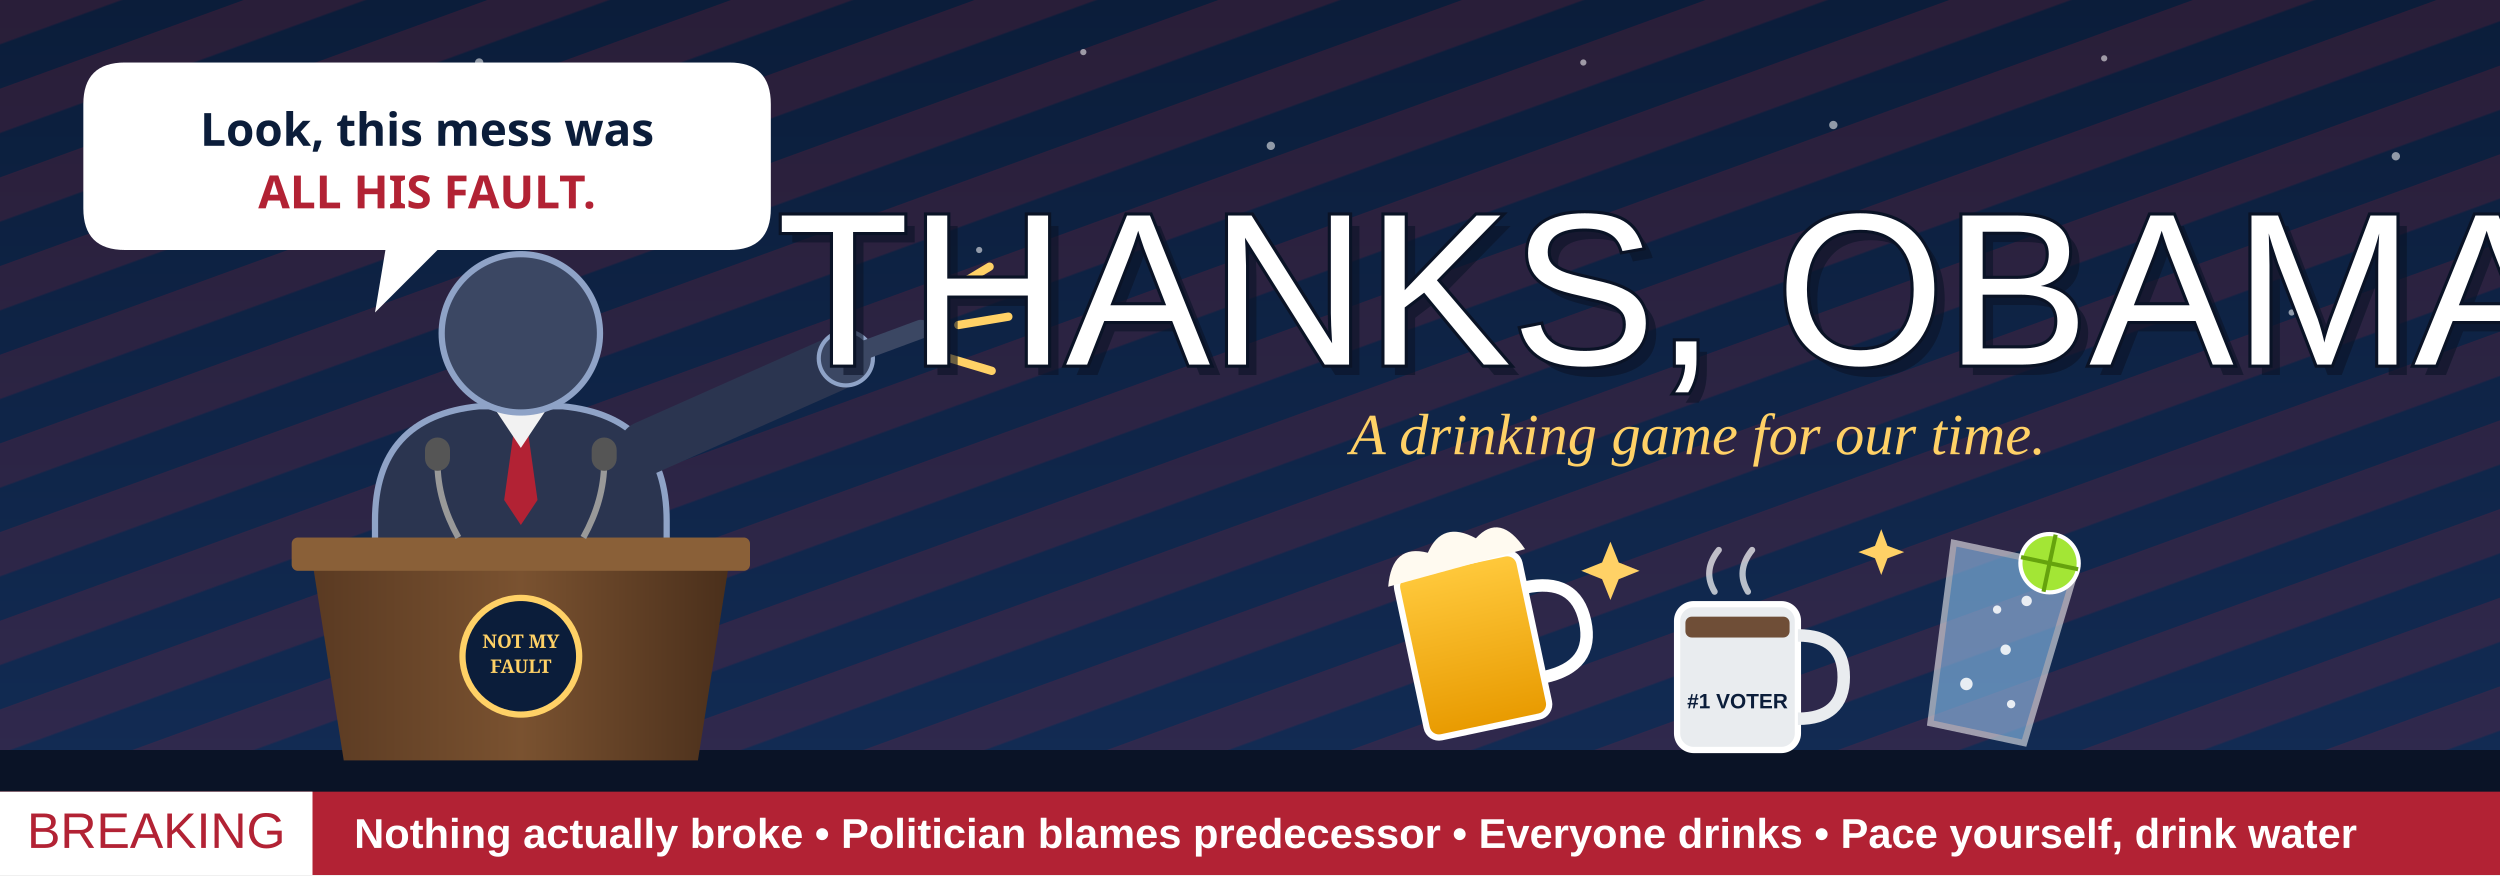
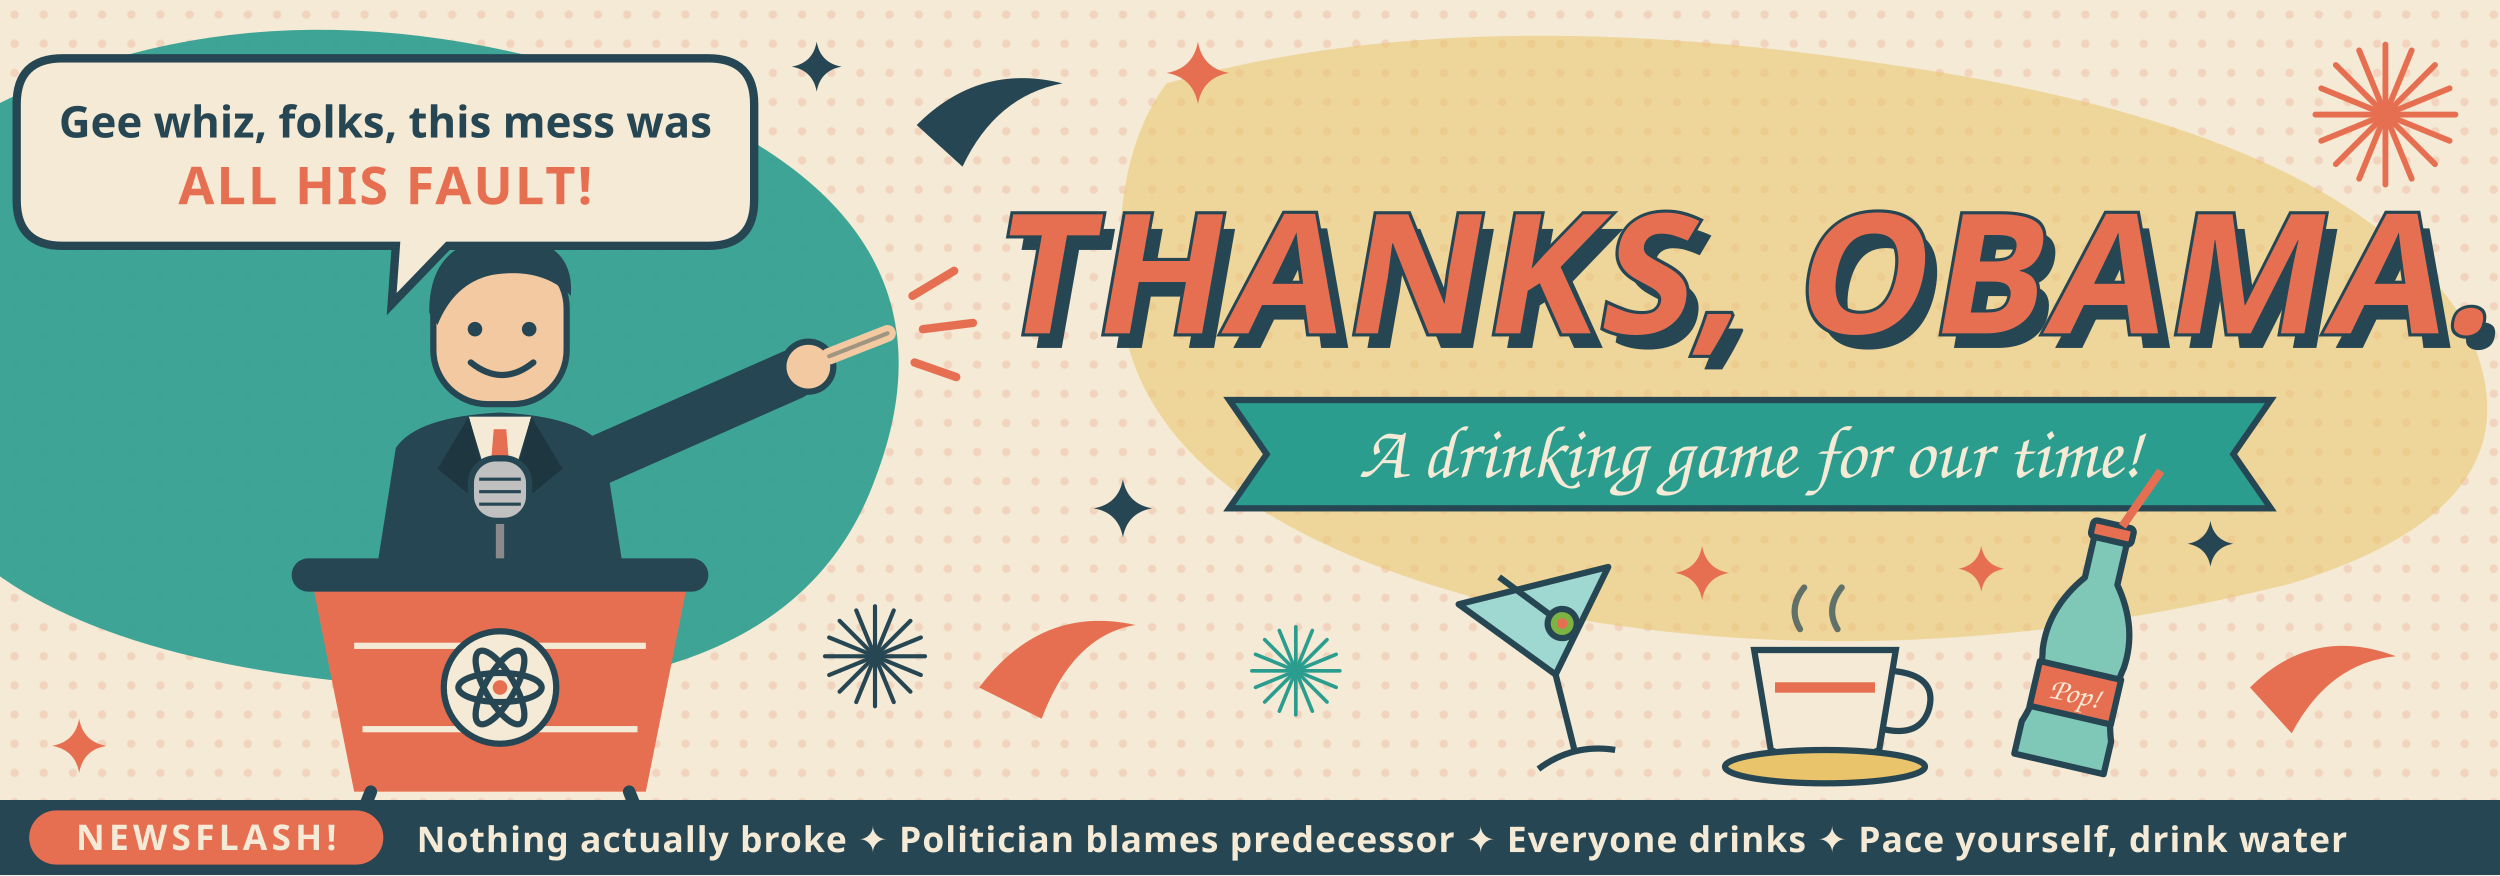
- <svg xmlns="http://www.w3.org/2000/svg" viewBox="0 0 1200 420" width="1200" height="420" role="img" aria-label="Thanks, Obama. A politician at a podium points at someone offscreen while three drinks are raised in a toast.">
+ <svg xmlns="http://www.w3.org/2000/svg" viewBox="0 0 1200 420" width="1200" height="420" role="img" aria-label="Thanks, Obama. A retro atomic-age banner: a 1950s-style politician at a podium points at someone offscreen while a martini, a coffee cup and a soda are raised in a toast.">
  <defs>
-     <linearGradient id="sky" x1="0" y1="0" x2="0" y2="1">
-       <stop offset="0" stop-color="#0b1d3a" />
-       <stop offset="1" stop-color="#132d57" />
-     </linearGradient>
-     <linearGradient id="podium" x1="0" y1="0" x2="1" y2="0">
-       <stop offset="0" stop-color="#5a3a22" />
-       <stop offset="0.5" stop-color="#7a5230" />
-       <stop offset="1" stop-color="#4a2f1b" />
-     </linearGradient>
-     <linearGradient id="beer" x1="0" y1="0" x2="0" y2="1">
-       <stop offset="0" stop-color="#ffc93c" />
-       <stop offset="1" stop-color="#e89a00" />
-     </linearGradient>
-     <pattern id="stripes" width="40" height="40" patternUnits="userSpaceOnUse" patternTransform="rotate(-20)">
-       <rect width="40" height="20" fill="#b22234" opacity="0.18" />
+     <pattern id="dots" width="14" height="14" patternUnits="userSpaceOnUse">
+       <circle cx="7" cy="7" r="2" fill="#e76f51" opacity="0.18" />
    </pattern>
+     <symbol id="sparkle" viewBox="-20 -20 40 40">
+       <path d="M0 -20 Q3 -3 20 0 Q3 3 0 20 Q-3 3 -20 0 Q-3 -3 0 -20 Z" />
+     </symbol>
+     <symbol id="burst" viewBox="-50 -50 100 100">
+       <g stroke-linecap="round" stroke-width="4">
+         <line x1="0" y1="-48" x2="0" y2="48" />
+         <line x1="-48" y1="0" x2="48" y2="0" />
+         <line x1="-34" y1="-34" x2="34" y2="34" />
+         <line x1="-34" y1="34" x2="34" y2="-34" />
+         <line x1="-18" y1="-44" x2="18" y2="44" />
+         <line x1="-44" y1="-18" x2="44" y2="18" />
+         <line x1="-44" y1="18" x2="44" y2="-18" />
+         <line x1="-18" y1="44" x2="18" y2="-44" />
+       </g>
+     </symbol>
  </defs>
-   <rect width="1200" height="420" fill="url(#sky)" />
-   <rect width="1200" height="420" fill="url(#stripes)" />
-   <g fill="#ffffff" opacity="0.55">
-     <circle cx="60" cy="40" r="2" />
-     <circle cx="140" cy="90" r="1.5" />
-     <circle cx="230" cy="30" r="2" />
-     <circle cx="520" cy="25" r="1.5" />
-     <circle cx="610" cy="70" r="2" />
-     <circle cx="760" cy="30" r="1.5" />
-     <circle cx="880" cy="60" r="2" />
-     <circle cx="1010" cy="28" r="1.5" />
-     <circle cx="1150" cy="75" r="2" />
-     <circle cx="1100" cy="150" r="1.5" />
-     <circle cx="470" cy="120" r="1.5" />
+   <rect width="1200" height="420" fill="#f4ead5" />
+   <rect width="1200" height="420" fill="url(#dots)" />
+   <path d="M-20 60 Q120 -20 300 40 Q470 100 420 230 Q380 340 200 330 Q40 320 -20 260 Z" fill="#2a9d8f" opacity="0.9" />
+   <path d="M560 40 Q700 0 900 30 Q1120 60 1180 150 Q1230 240 1100 280 Q900 330 720 290 Q560 250 540 160 Q530 80 560 40 Z" fill="#e9c46a" opacity="0.55" />
+   <g fill="#e76f51">
+     <path d="M470 330 Q500 290 545 300 Q515 305 500 345 Z" />
+     <path d="M1080 330 Q1110 300 1150 315 Q1118 318 1100 352 Z" />
  </g>
-   <rect x="0" y="360" width="1200" height="60" fill="#0a1326" />
-   <g transform="translate(70,0)">
-     <path d="M110 250 Q110 200 160 195 L200 195 Q250 200 250 250 L250 300 L110 300 Z" fill="#2b3550" stroke="#8fa3c7" stroke-width="3" />
-     <path d="M178 197 L182 197 L188 240 L180 252 L172 240 Z" fill="#b22234" />
-     <path d="M168 197 L180 215 L192 197 Z" fill="#f2f2f2" />
-     <circle cx="180" cy="160" r="38" fill="#3b4763" stroke="#8fa3c7" stroke-width="3" />
-     <path d="M240 215 L330 175" stroke="#2b3550" stroke-width="26" stroke-linecap="round" />
-     <circle cx="336" cy="172" r="13" fill="#3b4763" stroke="#8fa3c7" stroke-width="2" />
-     <path d="M345 168 L372 158" stroke="#3b4763" stroke-width="9" stroke-linecap="round" />
-     <g stroke="#ffd166" stroke-width="4" stroke-linecap="round">
-       <line x1="385" y1="140" x2="405" y2="128" />
-       <line x1="390" y1="156" x2="414" y2="152" />
-       <line x1="386" y1="172" x2="406" y2="178" />
+   <g fill="#264653">
+     <path d="M440 60 Q470 30 510 40 Q478 46 462 80 Z" />
+   </g>
+   <g stroke="#264653">
+     <use href="#burst" x="395" y="290" width="50" height="50" />
+   </g>
+   <g stroke="#e76f51">
+     <use href="#burst" x="1110" y="20" width="70" height="70" />
+   </g>
+   <g stroke="#2a9d8f">
+     <use href="#burst" x="600" y="300" width="44" height="44" />
+   </g>
+   <g fill="#264653">
+     <use href="#sparkle" x="525" y="230" width="28" height="28" />
+     <use href="#sparkle" x="1050" y="250" width="22" height="22" />
+     <use href="#sparkle" x="380" y="20" width="24" height="24" />
+   </g>
+   <g fill="#e76f51">
+     <use href="#sparkle" x="560" y="20" width="30" height="30" />
+     <use href="#sparkle" x="25" y="345" width="26" height="26" />
+   </g>
+   <g transform="translate(60,10)">
+     <path d="M115 300 L130 205 Q140 190 180 188 Q220 190 230 205 L245 300 Z" fill="#264653" />
+     <path d="M165 190 L180 240 L195 190 Z" fill="#f4ead5" />
+     <path d="M165 190 L150 215 L178 238 Z" fill="#1d3640" />
+     <path d="M195 190 L210 215 L182 238 Z" fill="#1d3640" />
+     <path d="M177 196 L183 196 L186 232 L180 240 L174 232 Z" fill="#e76f51" />
+     <rect x="148" y="112" width="64" height="72" rx="26" fill="#f2c9a0" stroke="#264653" stroke-width="3" />
+     <path d="M146 140 Q146 104 182 104 Q216 104 214 132 Q200 118 176 122 Q158 126 150 146 Z" fill="#264653" />
+     <circle cx="168" cy="148" r="3.5" fill="#264653" />
+     <circle cx="194" cy="148" r="3.5" fill="#264653" />
+     <path d="M166 164 Q181 176 196 164" stroke="#264653" stroke-width="3" fill="none" stroke-linecap="round" />
+     <path d="M225 212 L320 170" stroke="#264653" stroke-width="24" stroke-linecap="round" />
+     <circle cx="328" cy="166" r="12" fill="#f2c9a0" stroke="#264653" stroke-width="3" />
+     <path d="M338 161 L366 150" stroke="#f2c9a0" stroke-width="8" stroke-linecap="round" />
+     <path d="M338 161 L366 150" stroke="#264653" stroke-width="2" stroke-linecap="round" opacity="0.4" />
+     <g stroke="#e76f51" stroke-width="4" stroke-linecap="round">
+       <line x1="378" y1="132" x2="398" y2="120" />
+       <line x1="383" y1="148" x2="407" y2="145" />
+       <line x1="379" y1="164" x2="399" y2="171" />
    </g>
-     <path d="M80 270 L280 270 L265 365 L95 365 Z" fill="url(#podium)" />
-     <rect x="70" y="258" width="220" height="16" rx="3" fill="#8a6038" />
-     <circle cx="180" cy="315" r="28" fill="#0b1d3a" stroke="#ffd166" stroke-width="3" />
-     <text x="180" y="311" text-anchor="middle" font-family="Georgia, serif" font-size="9" fill="#ffd166" font-weight="bold">NOT MY</text>
-     <text x="180" y="323" text-anchor="middle" font-family="Georgia, serif" font-size="9" fill="#ffd166" font-weight="bold">FAULT</text>
-     <path d="M150 258 Q140 240 140 222" stroke="#999" stroke-width="3" fill="none" />
-     <path d="M210 258 Q220 240 220 222" stroke="#999" stroke-width="3" fill="none" />
-     <rect x="134" y="210" width="12" height="16" rx="6" fill="#555" />
-     <rect x="214" y="210" width="12" height="16" rx="6" fill="#555" />
+     <path d="M180 262 L180 236" stroke="#8a8a8a" stroke-width="4" />
+     <rect x="166" y="210" width="28" height="30" rx="12" fill="#c0c0c0" stroke="#264653" stroke-width="3" />
+     <g stroke="#264653" stroke-width="1.5">
+       <line x1="170" y1="220" x2="190" y2="220" />
+       <line x1="170" y1="226" x2="190" y2="226" />
+       <line x1="170" y1="232" x2="190" y2="232" />
+     </g>
+     <path d="M90 270 L270 270 L250 370 L110 370 Z" fill="#e76f51" />
+     <path d="M110 300 L250 300" stroke="#f4ead5" stroke-width="3" />
+     <path d="M114 340 L246 340" stroke="#f4ead5" stroke-width="3" />
+     <rect x="80" y="258" width="200" height="16" rx="8" fill="#264653" />
+     <g transform="translate(180,320)" fill="none" stroke="#264653" stroke-width="3">
+       <circle r="27" fill="#f4ead5" />
+       <ellipse rx="20" ry="7" />
+       <ellipse rx="20" ry="7" transform="rotate(60)" />
+       <ellipse rx="20" ry="7" transform="rotate(-60)" />
+       <circle r="3.5" fill="#e76f51" stroke="none" />
+     </g>
+     <path d="M118 370 L108 395 M242 370 L252 395" stroke="#264653" stroke-width="6" stroke-linecap="round" />
  </g>
-   <g transform="translate(20,0)">
-     <path d="M40 30 H330 Q350 30 350 50 V100 Q350 120 330 120 H190 L160 150 L165 120 H40 Q20 120 20 100 V50 Q20 30 40 30 Z" fill="#ffffff" />
-     <text x="185" y="70" text-anchor="middle" font-family="'Comic Sans MS', 'Chalkboard SE', 'Trebuchet MS', sans-serif" font-size="22" font-weight="bold" fill="#0b1d3a">Look, this mess was</text>
-     <text x="185" y="100" text-anchor="middle" font-family="'Comic Sans MS', 'Chalkboard SE', 'Trebuchet MS', sans-serif" font-size="22" font-weight="bold" fill="#b22234">ALL HIS FAULT.</text>
+   <g>
+     <path d="M30 28 H340 Q362 28 362 50 V96 Q362 118 340 118 H215 L188 146 L190 118 H30 Q8 118 8 96 V50 Q8 28 30 28 Z" fill="#f4ead5" stroke="#264653" stroke-width="4" />
+     <text x="185" y="66" text-anchor="middle" font-family="'Trebuchet MS', 'Century Gothic', Futura, sans-serif" font-size="21" font-weight="bold" fill="#264653">Gee whiz, folks, this mess was</text>
+     <text x="185" y="98" text-anchor="middle" font-family="'Trebuchet MS', 'Century Gothic', Futura, sans-serif" font-size="25" font-weight="bold" fill="#e76f51" letter-spacing="1">ALL HIS FAULT!</text>
  </g>
-   <g font-family="Impact, 'Arial Black', 'Helvetica Neue', Arial, sans-serif" text-anchor="middle">
-     <text x="815" y="175" font-size="104" fill="#0a1326" opacity="0.6" transform="translate(5,5)">THANKS, OBAMA.</text>
-     <text x="815" y="175" font-size="104" fill="#ffffff" stroke="#0a1326" stroke-width="3" paint-order="stroke">THANKS, OBAMA.</text>
+   <g transform="translate(835,160) skewX(-10)" text-anchor="middle" font-family="Futura, 'Century Gothic', 'Arial Black', 'Trebuchet MS', sans-serif" font-weight="900">
+     <text x="7" y="7" font-size="80" fill="#264653" letter-spacing="2">THANKS, OBAMA.</text>
+     <text x="0" y="0" font-size="80" fill="#e76f51" stroke="#264653" stroke-width="3" paint-order="stroke" letter-spacing="2">THANKS, OBAMA.</text>
  </g>
-   <text x="815" y="218" text-anchor="middle" font-family="Georgia, 'Times New Roman', serif" font-style="italic" font-size="28" fill="#ffd166">A drinking game for our time.</text>
-   <g transform="translate(655,240)">
-     <g transform="rotate(-12 50 60)">
-       <rect x="20" y="30" width="60" height="80" rx="6" fill="url(#beer)" stroke="#ffffff" stroke-width="3" />
-       <path d="M80 48 Q105 48 105 70 Q105 92 80 92" fill="none" stroke="#ffffff" stroke-width="6" />
-       <path d="M16 34 Q22 14 38 22 Q48 8 62 20 Q76 10 84 30 Z" fill="#fffaf0" />
+   <g transform="translate(840,218)">
+     <path d="M-250 -26 L250 -26 L232 0 L250 26 L-250 26 L-232 0 Z" fill="#2a9d8f" stroke="#264653" stroke-width="3" />
+     <text x="0" y="11" text-anchor="middle" font-family="'Brush Script MT', 'Segoe Script', 'Lucida Handwriting', cursive" font-size="36" fill="#f4ead5">A drinking game for our time!</text>
+   </g>
+   <g transform="translate(700,262)">
+     <g transform="rotate(-14 45 55)" stroke="#264653" stroke-width="3" stroke-linejoin="round">
+       <path d="M8 18 L82 18 L45 62 Z" fill="#9ed8d0" />
+       <line x1="45" y1="62" x2="45" y2="100" />
+       <path d="M26 104 Q45 96 64 104" fill="none" />
+       <line x1="30" y1="10" x2="58" y2="44" />
+       <circle cx="54" cy="39" r="7" fill="#7cb342" />
+       <circle cx="54" cy="39" r="2.5" fill="#e76f51" stroke="none" />
    </g>
-     <g transform="translate(130,10)">
-       <rect x="20" y="40" width="58" height="70" rx="8" fill="#e9ecef" stroke="#ffffff" stroke-width="3" />
-       <path d="M78 55 Q100 55 100 75 Q100 95 78 95" fill="none" stroke="#e9ecef" stroke-width="6" />
-       <rect x="24" y="46" width="50" height="10" rx="3" fill="#6f4e37" />
-       <g stroke="#ffffff" stroke-width="3" fill="none" opacity="0.7" stroke-linecap="round">
-         <path d="M38 34 Q32 24 40 14" />
-         <path d="M54 34 Q48 24 56 14" />
+     <g transform="translate(130,22)" stroke="#264653" stroke-width="3">
+       <path d="M12 28 L80 28 L72 76 Q46 88 20 76 Z" fill="#f4ead5" />
+       <path d="M78 38 Q100 40 96 56 Q92 70 74 66" fill="none" />
+       <ellipse cx="46" cy="84" rx="48" ry="8" fill="#e9c46a" />
+       <path d="M22 46 L70 46" stroke="#e76f51" stroke-width="5" />
+       <g fill="none" stroke-linecap="round" opacity="0.7">
+         <path d="M34 18 Q28 8 36 -2" />
+         <path d="M52 18 Q46 8 54 -2" />
      </g>
-       <text x="49" y="90" text-anchor="middle" font-family="Arial, sans-serif" font-size="10" font-weight="bold" fill="#0b1d3a">#1 VOTER</text>
    </g>
-     <g transform="translate(260,0) rotate(12 40 60)">
-       <path d="M15 25 L75 25 L68 112 L22 112 Z" fill="#9ad1ff" opacity="0.55" stroke="#ffffff" stroke-width="3" />
-       <g fill="#ffffff" opacity="0.85">
-         <circle cx="35" cy="90" r="3" />
-         <circle cx="50" cy="70" r="2.5" />
-         <circle cx="42" cy="52" r="2" />
-         <circle cx="58" cy="95" r="2" />
-         <circle cx="55" cy="45" r="2.5" />
-       </g>
-       <circle cx="62" cy="25" r="14" fill="#a3e635" stroke="#ffffff" stroke-width="2" />
-       <path d="M62 11 L62 39 M48 25 L76 25" stroke="#65a30d" stroke-width="2" />
+     <g transform="translate(270,-6) rotate(13 30 60)" stroke="#264653" stroke-width="3" stroke-linejoin="round">
+       <path d="M22 0 L38 0 L38 22 Q52 40 50 60 Q46 80 52 96 L52 112 L8 112 L8 96 Q14 80 10 60 Q8 40 22 22 Z" fill="#7fc8b8" />
+       <rect x="20" y="-6" width="20" height="8" rx="2" fill="#e76f51" />
+       <rect x="10" y="66" width="40" height="22" fill="#e76f51" />
+       <text x="30" y="82" text-anchor="middle" font-family="'Brush Script MT', cursive" font-size="15" fill="#f4ead5" stroke="none">Pop!</text>
+       <line x1="34" y1="-6" x2="46" y2="-36" stroke="#e76f51" stroke-width="4" />
    </g>
-     <g fill="#ffd166">
-       <path d="M118 20 l4 10 l10 4 l-10 4 l-4 10 l-4 -10 l-10 -4 l10 -4 z" />
-       <path d="M248 14 l3 8 l8 3 l-8 3 l-3 8 l-3 -8 l-8 -3 l8 -3 z" />
+     <g fill="#e76f51">
+       <use href="#sparkle" x="104" y="0" width="26" height="26" />
+       <use href="#sparkle" x="240" y="0" width="22" height="22" />
    </g>
  </g>
-   <rect x="0" y="380" width="1200" height="40" fill="#b22234" />
-   <rect x="0" y="380" width="150" height="40" fill="#ffffff" />
-   <text x="75" y="407" text-anchor="middle" font-family="Impact, 'Arial Black', Arial, sans-serif" font-size="24" fill="#b22234">BREAKING</text>
-   <text x="170" y="407" font-family="Arial, Helvetica, sans-serif" font-size="20" font-weight="bold" fill="#ffffff">Nothing actually broke  •  Politician blames predecessor  •  Everyone drinks  •  Pace yourself, drink water</text>
+   <rect x="0" y="384" width="1200" height="36" fill="#264653" />
+   <g transform="translate(14,389)">
+     <rect width="170" height="26" rx="13" fill="#e76f51" />
+     <text x="85" y="19" text-anchor="middle" font-family="Futura, 'Century Gothic', 'Trebuchet MS', sans-serif" font-weight="900" font-size="17" fill="#f4ead5" letter-spacing="2">NEWSFLASH!</text>
+   </g>
+   <text x="200" y="409" font-family="'Century Gothic', Futura, 'Trebuchet MS', sans-serif" font-size="17" font-weight="bold" fill="#f4ead5" letter-spacing="0.5">Nothing actually broke  ✦  Politician blames predecessor  ✦  Everyone drinks  ✦  Pace yourself, drink water</text>
</svg>
